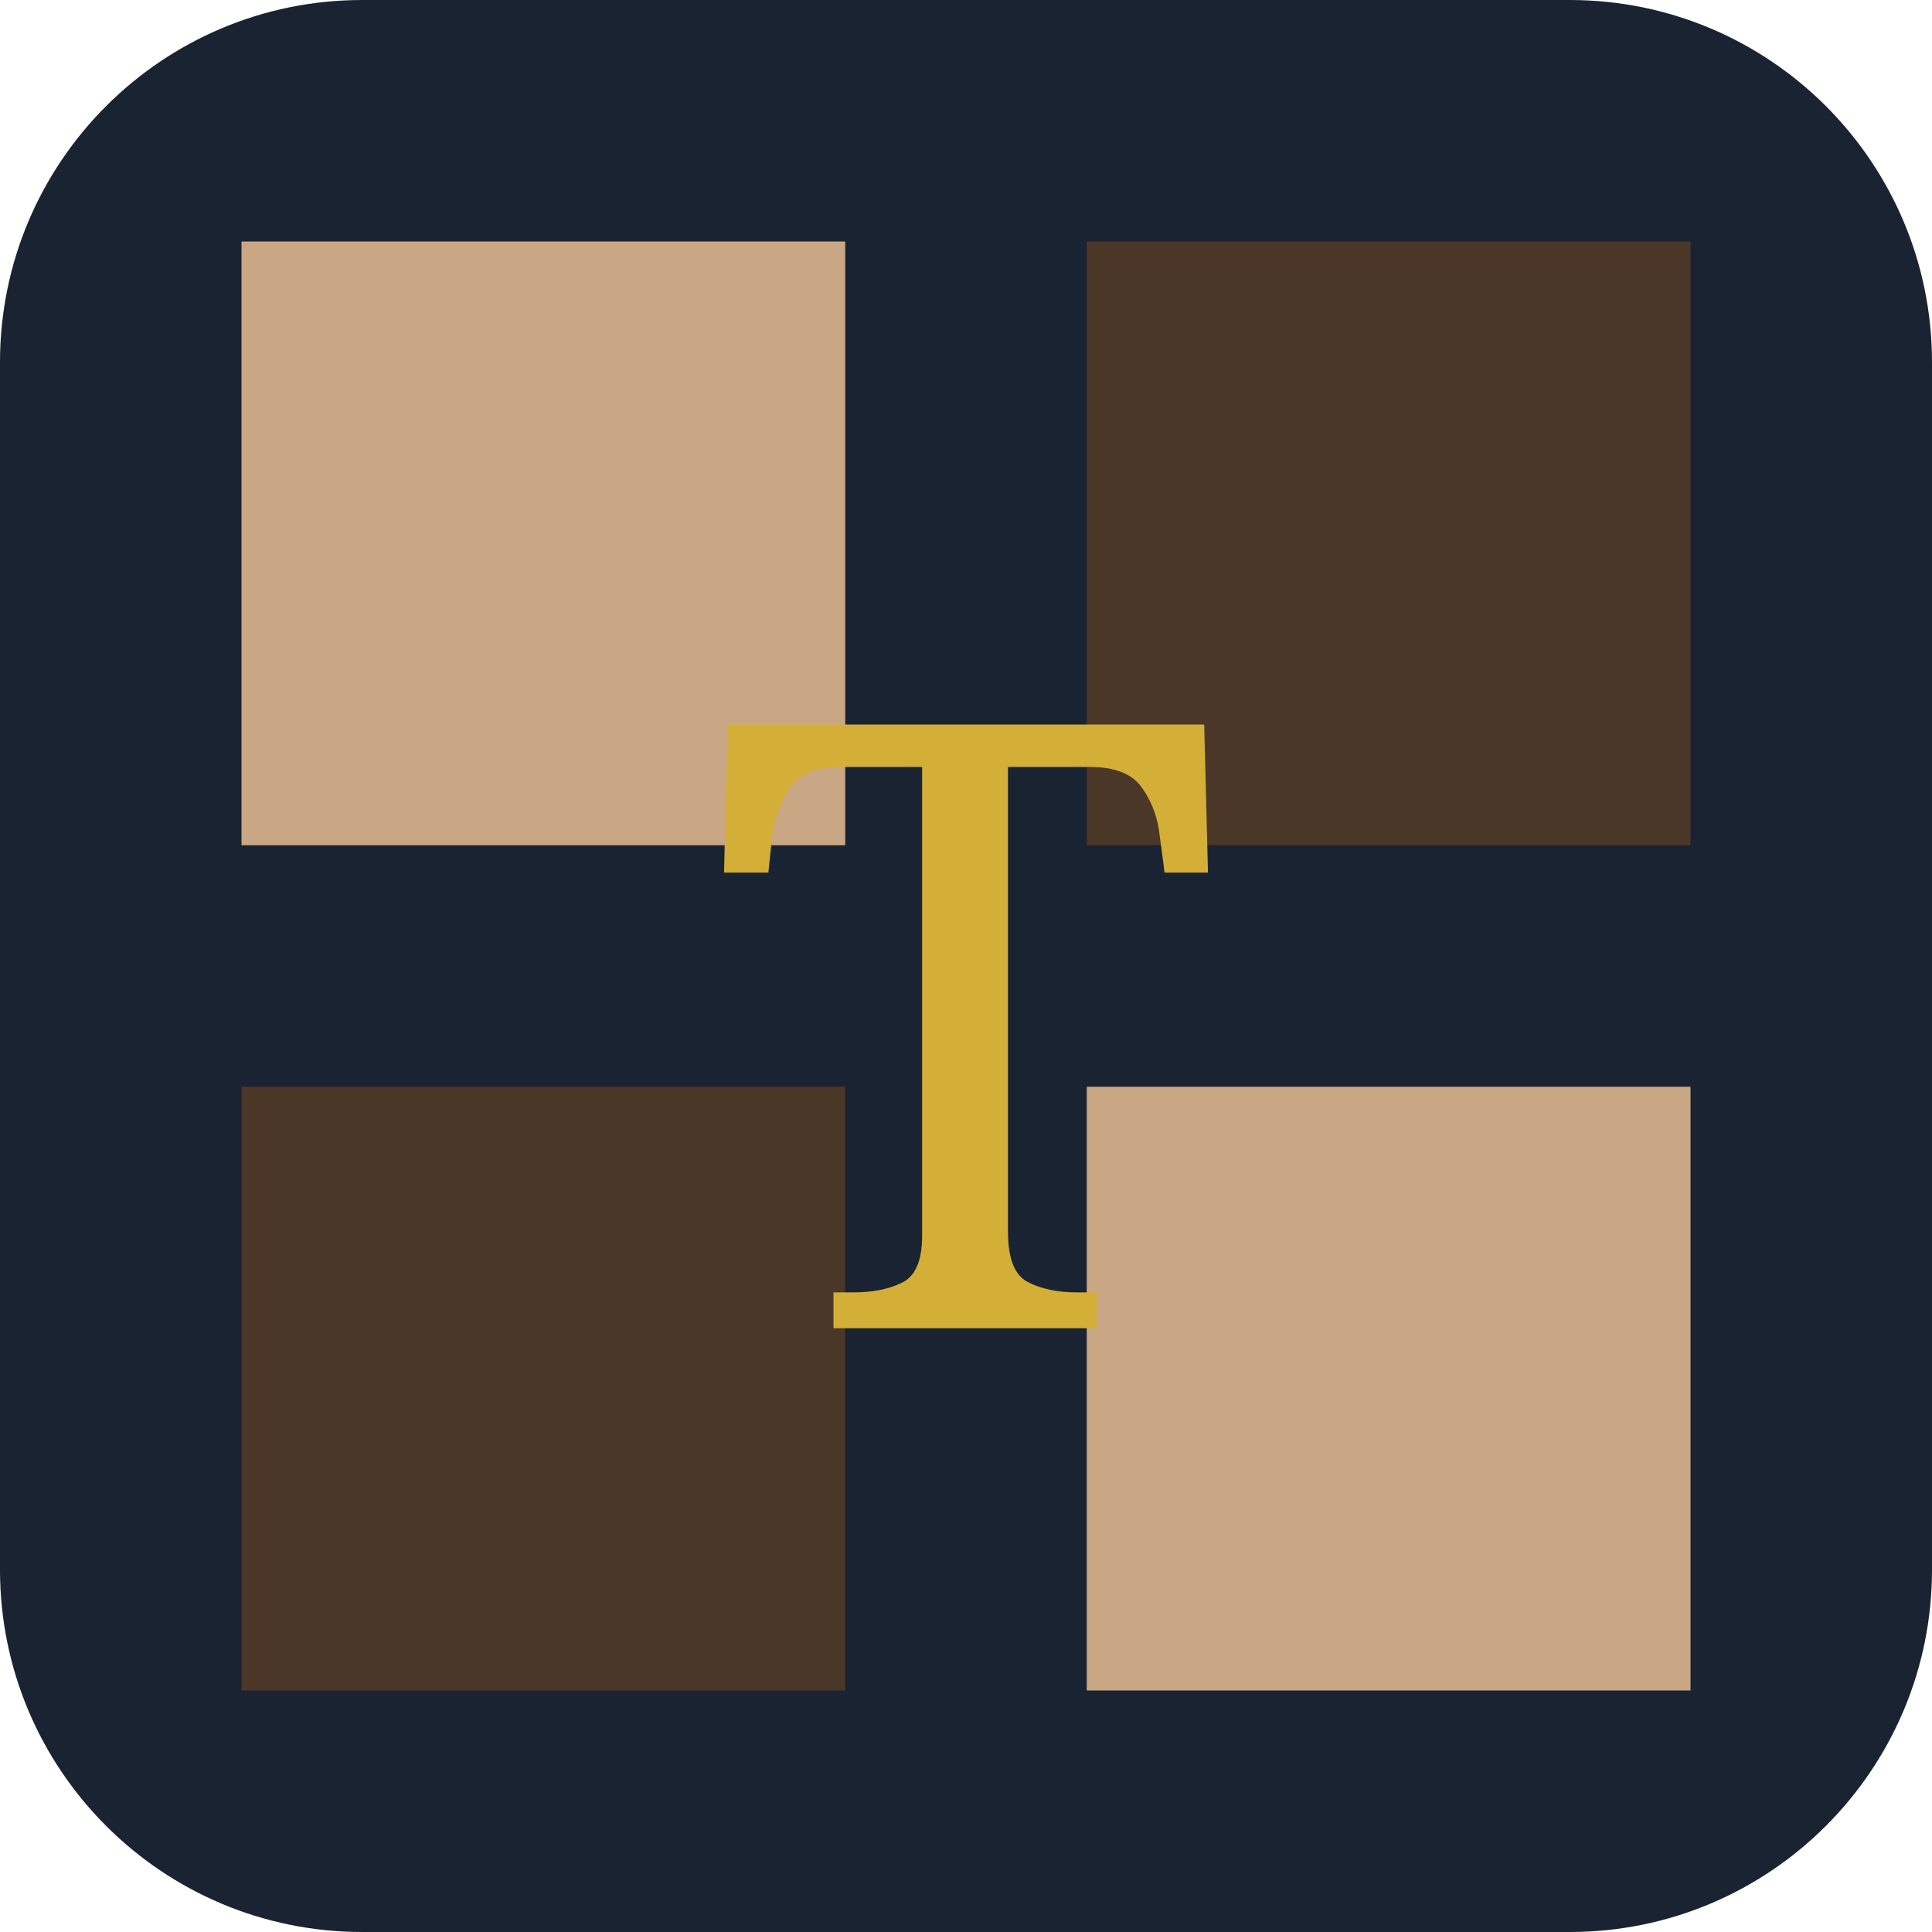
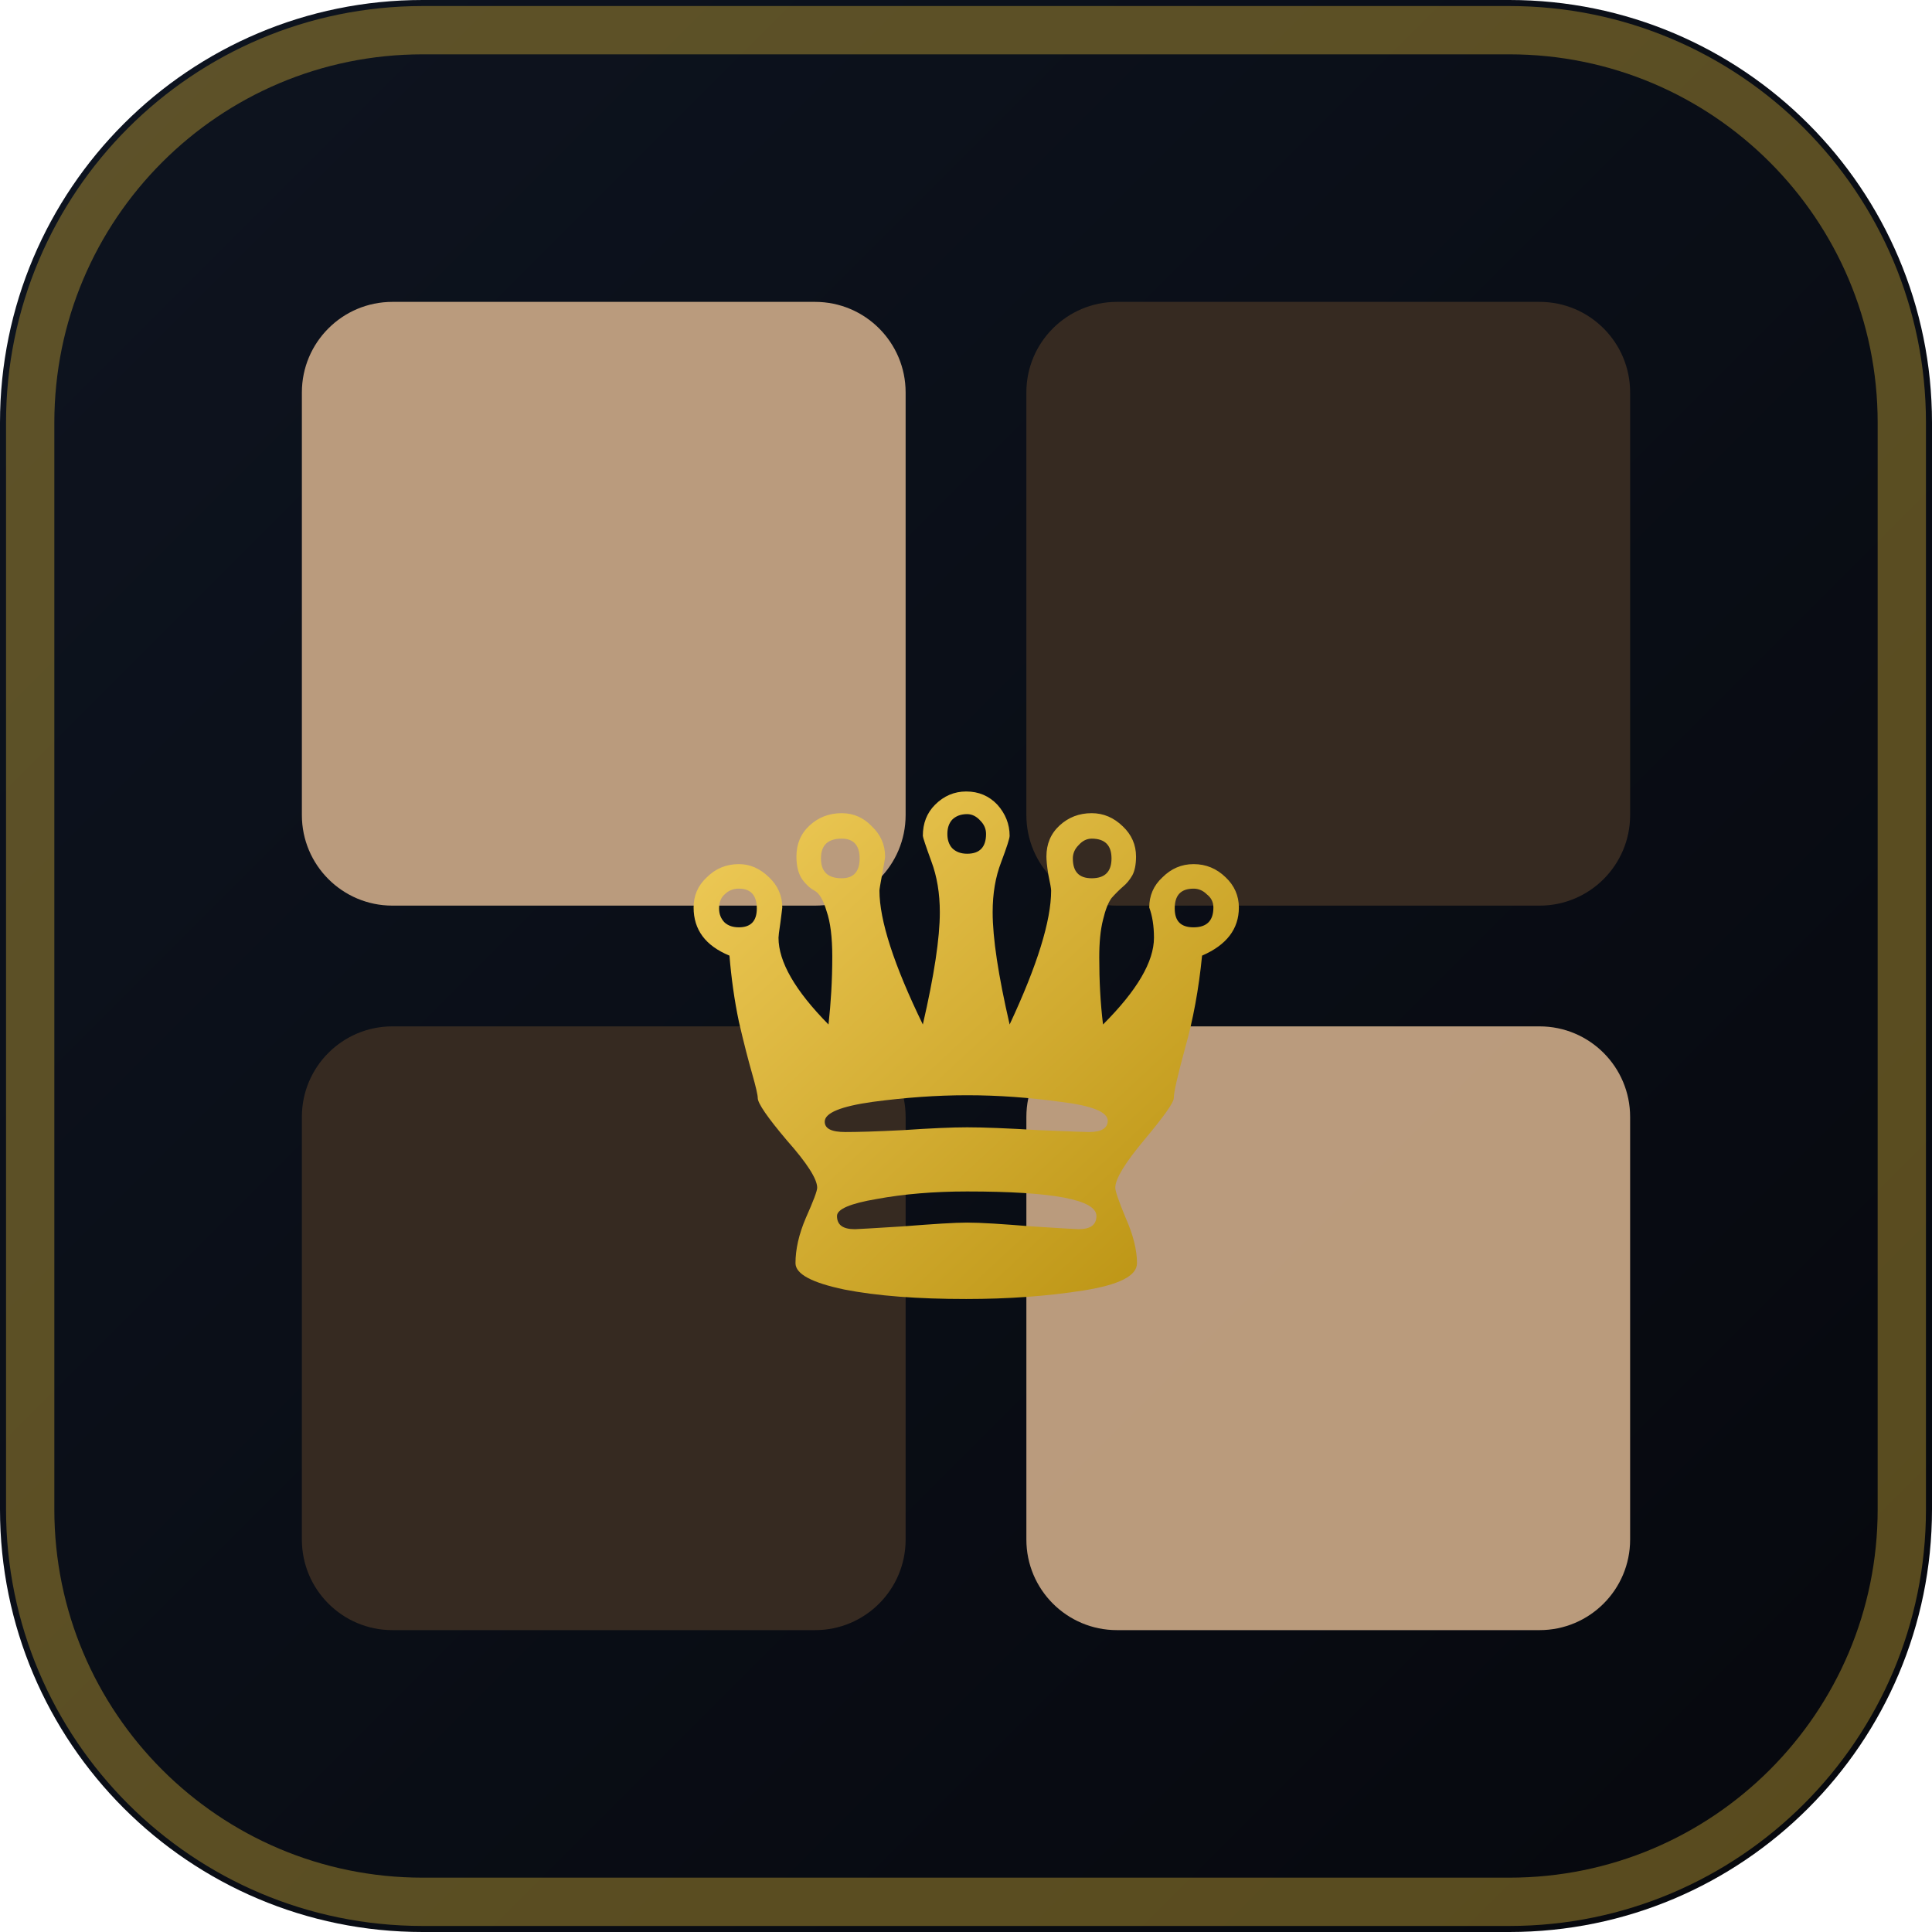
<svg xmlns="http://www.w3.org/2000/svg" viewBox="0 0 32 32">
-   <rect width="32" height="32" rx="6" fill="#1a2332" />
-   <rect x="4" y="4" width="10" height="10" fill="#c9a785" />
-   <rect x="18" y="4" width="10" height="10" fill="#4a3728" />
-   <rect x="4" y="18" width="10" height="10" fill="#4a3728" />
-   <rect x="18" y="18" width="10" height="10" fill="#c9a785" />
-   <text x="16" y="22" text-anchor="middle" font-size="14" fill="#d4af37" font-family="serif">T</text>
+   <defs>
+     <linearGradient id="bg" x1="0%" y1="0%" x2="100%" y2="100%">
+       <stop offset="0%" stop-color="#0e1420" />
+       <stop offset="100%" stop-color="#06080d" />
+     </linearGradient>
+     <linearGradient id="gold" x1="0%" y1="0%" x2="100%" y2="100%">
+       <stop offset="0%" stop-color="#f0cc5a" />
+       <stop offset="100%" stop-color="#b8900e" />
+     </linearGradient>
+   </defs>
+   <rect width="32" height="32" rx="7" fill="url(#bg)" />
+   <rect x="0.5" y="0.5" width="31" height="31" rx="6.5" fill="none" stroke="rgba(212,175,55,0.4)" stroke-width="0.8" />
+   <rect x="5" y="5" width="10" height="10" rx="1.5" fill="#c9a785" opacity="0.92" />
+   <rect x="17" y="5" width="10" height="10" rx="1.5" fill="#3a2d22" opacity="0.92" />
+   <rect x="5" y="17" width="10" height="10" rx="1.5" fill="#3a2d22" opacity="0.92" />
+   <rect x="17" y="17" width="10" height="10" rx="1.5" fill="#c9a785" opacity="0.92" />
+   <text x="16" y="21.5" text-anchor="middle" font-size="13" fill="url(#gold)" font-family="Georgia, serif">♛</text>
</svg>
